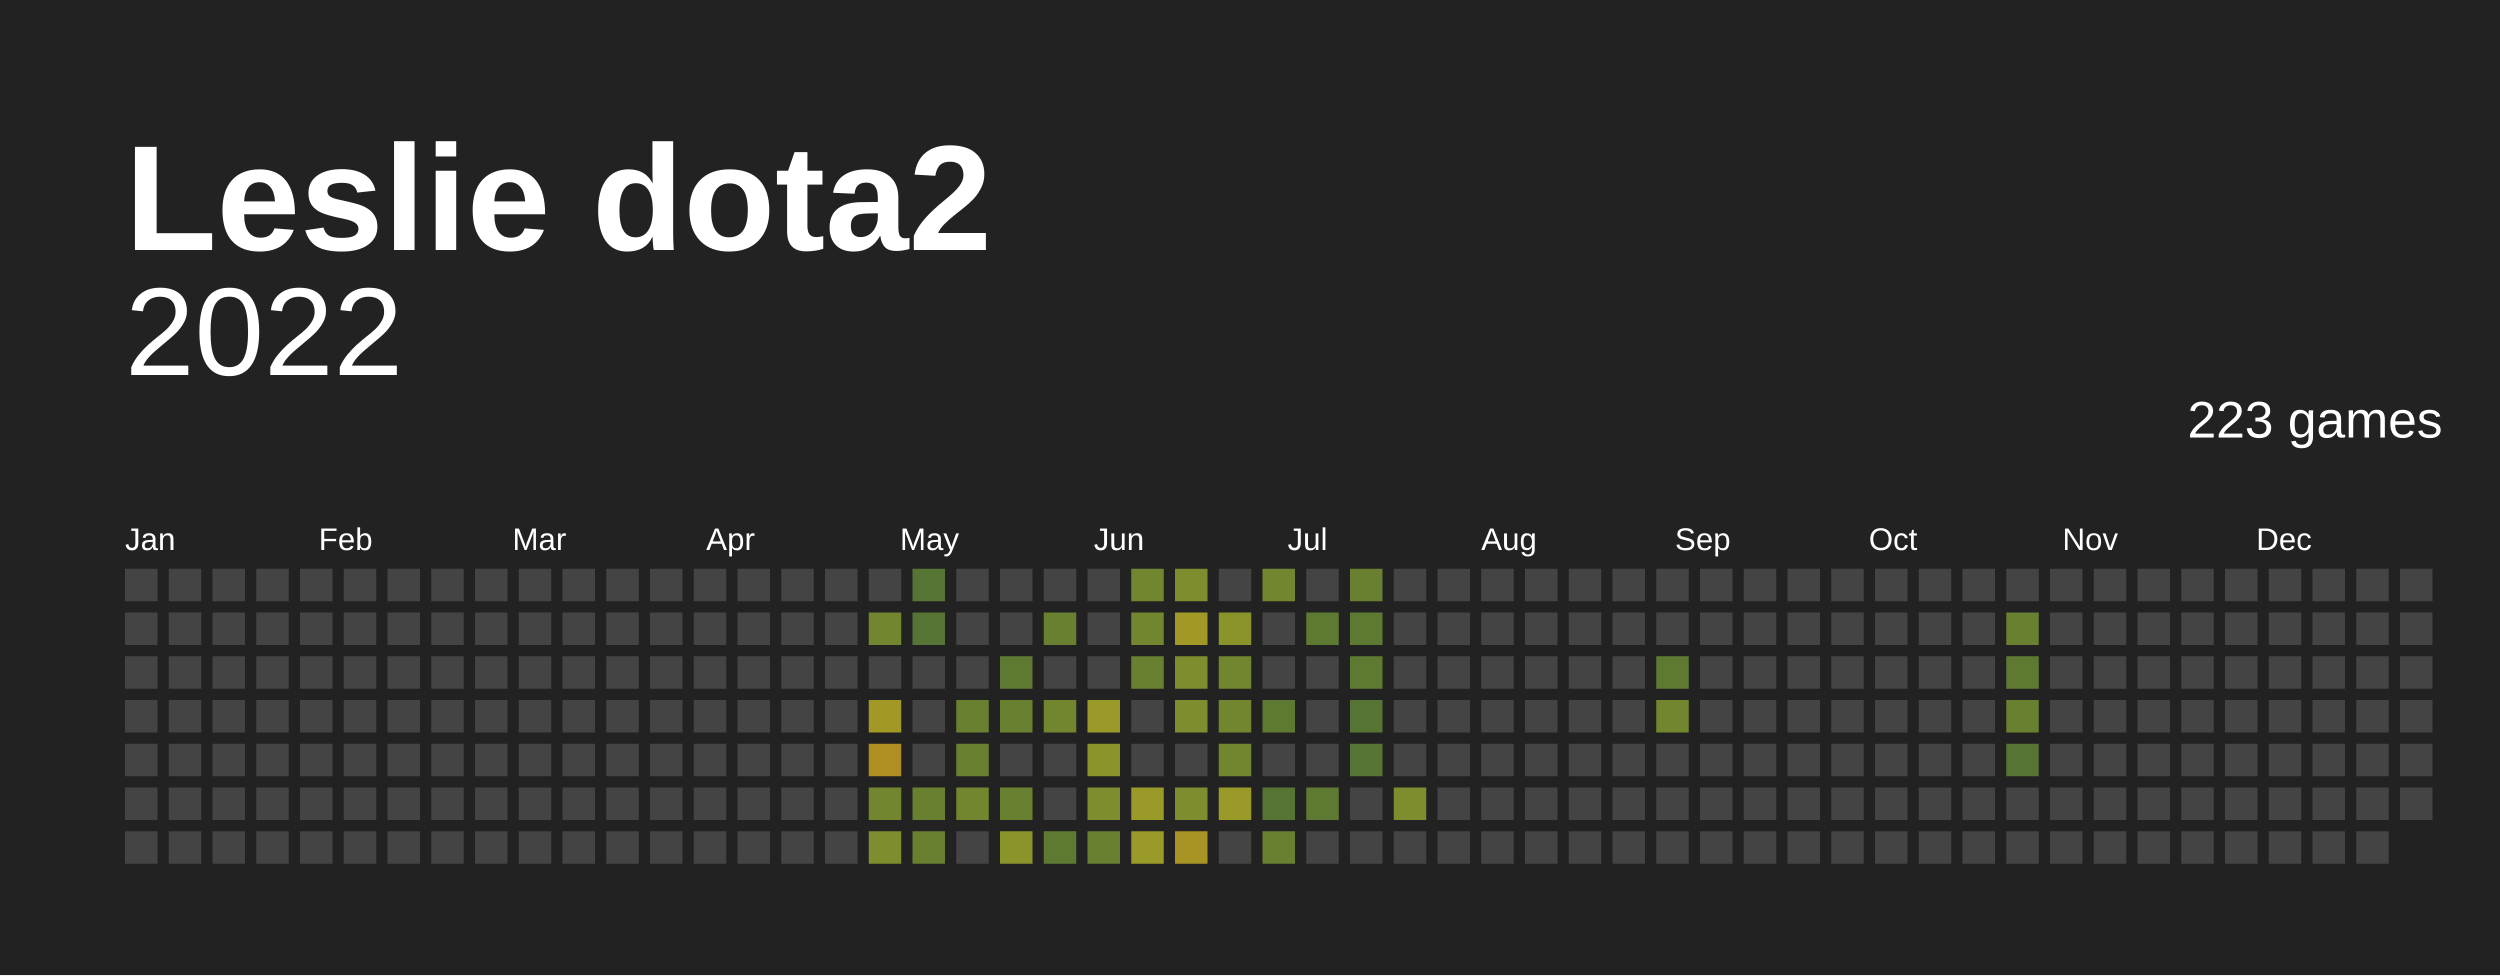
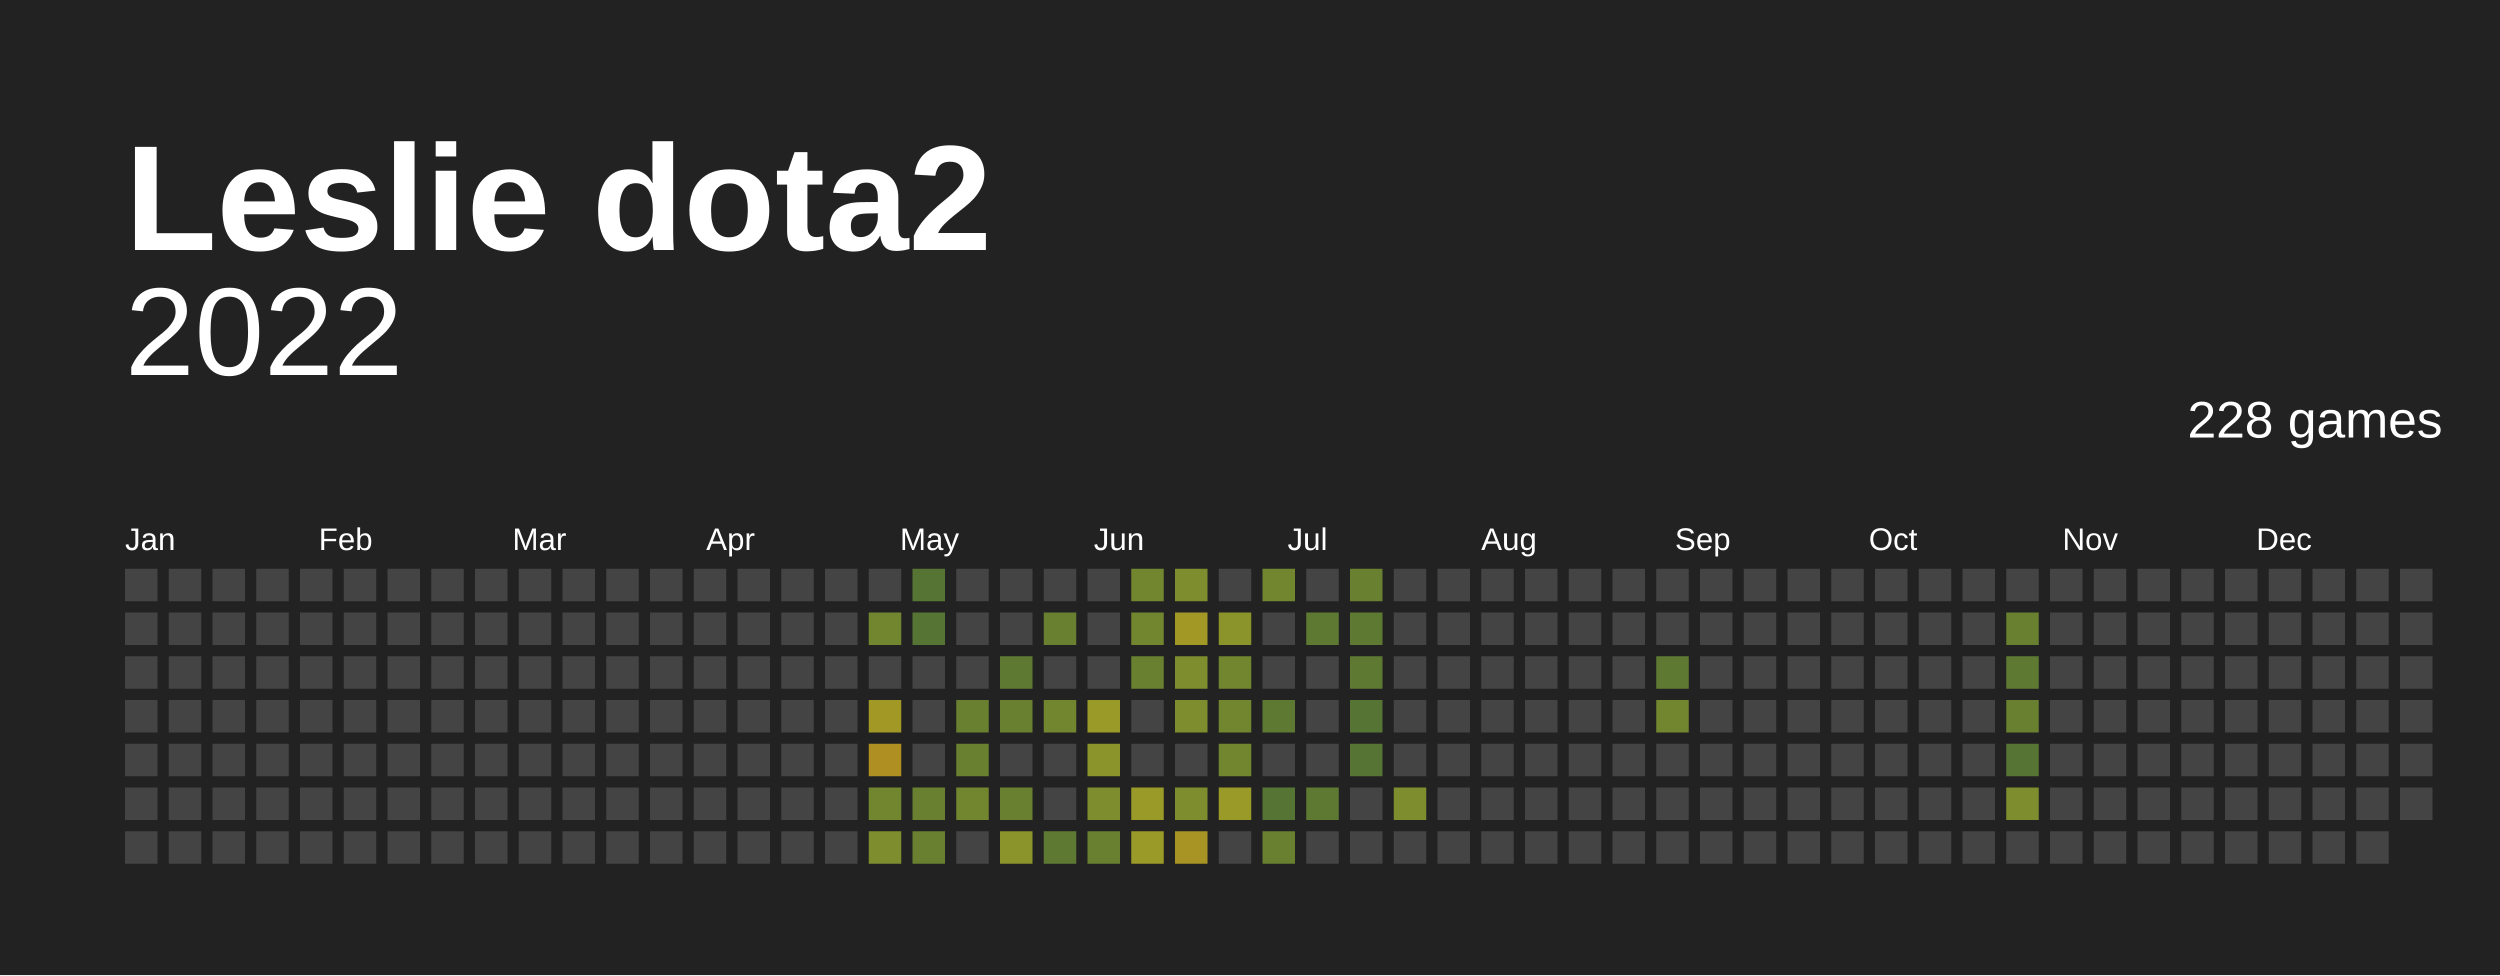
<svg xmlns="http://www.w3.org/2000/svg" baseProfile="full" height="78mm" version="1.1" viewBox="0,0,200,78" width="200mm">
  <defs />
  <rect fill="#222222" height="78" width="200" x="0" y="0" />
  <text fill="#FFFFFF" style="font-size:12px; font-family:Arial; font-weight:bold;" x="10" y="20">Leslie dota2</text>
  <text alignment-baseline="hanging" fill="#FFFFFF" style="font-size:10.0px; font-family:Arial;" x="10" y="30">2022</text>
-   <text alignment-baseline="hanging" fill="#FFFFFF" style="font-size:4.125px; font-family:Arial;" x="175" y="35">223 games</text>
+   <text alignment-baseline="hanging" fill="#FFFFFF" style="font-size:4.125px; font-family:Arial;" x="175" y="35">228 games</text>
  <text fill="#FFFFFF" style="font-size:2.5px; font-family:Arial" x="10.0" y="44">Jan</text>
  <text fill="#FFFFFF" style="font-size:2.5px; font-family:Arial" x="25.5" y="44">Feb</text>
  <text fill="#FFFFFF" style="font-size:2.5px; font-family:Arial" x="41.0" y="44">Mar</text>
  <text fill="#FFFFFF" style="font-size:2.5px; font-family:Arial" x="56.5" y="44">Apr</text>
  <text fill="#FFFFFF" style="font-size:2.5px; font-family:Arial" x="72.0" y="44">May</text>
  <text fill="#FFFFFF" style="font-size:2.5px; font-family:Arial" x="87.5" y="44">Jun</text>
  <text fill="#FFFFFF" style="font-size:2.5px; font-family:Arial" x="103.0" y="44">Jul</text>
  <text fill="#FFFFFF" style="font-size:2.5px; font-family:Arial" x="118.5" y="44">Aug</text>
  <text fill="#FFFFFF" style="font-size:2.5px; font-family:Arial" x="134.0" y="44">Sep</text>
  <text fill="#FFFFFF" style="font-size:2.5px; font-family:Arial" x="149.5" y="44">Oct</text>
  <text fill="#FFFFFF" style="font-size:2.5px; font-family:Arial" x="165.0" y="44">Nov</text>
  <text fill="#FFFFFF" style="font-size:2.5px; font-family:Arial" x="180.5" y="44">Dec</text>
  <rect fill="#444444" height="2.6" width="2.6" x="10.0" y="45.5" />
  <rect fill="#444444" height="2.6" width="2.6" x="10.0" y="49.0" />
  <rect fill="#444444" height="2.6" width="2.6" x="10.0" y="52.5" />
  <rect fill="#444444" height="2.6" width="2.6" x="10.0" y="56.0" />
  <rect fill="#444444" height="2.6" width="2.6" x="10.0" y="59.5" />
  <rect fill="#444444" height="2.6" width="2.6" x="10.0" y="63.0" />
  <rect fill="#444444" height="2.6" width="2.6" x="10.0" y="66.5" />
  <rect fill="#444444" height="2.6" width="2.6" x="13.5" y="45.5" />
  <rect fill="#444444" height="2.6" width="2.6" x="13.5" y="49.0" />
  <rect fill="#444444" height="2.6" width="2.6" x="13.5" y="52.5" />
  <rect fill="#444444" height="2.6" width="2.6" x="13.5" y="56.0" />
  <rect fill="#444444" height="2.6" width="2.6" x="13.5" y="59.5" />
  <rect fill="#444444" height="2.6" width="2.6" x="13.5" y="63.0" />
  <rect fill="#444444" height="2.6" width="2.6" x="13.5" y="66.5" />
  <rect fill="#444444" height="2.6" width="2.6" x="17.0" y="45.5" />
  <rect fill="#444444" height="2.6" width="2.6" x="17.0" y="49.0" />
  <rect fill="#444444" height="2.6" width="2.6" x="17.0" y="52.5" />
  <rect fill="#444444" height="2.6" width="2.6" x="17.0" y="56.0" />
  <rect fill="#444444" height="2.6" width="2.6" x="17.0" y="59.5" />
  <rect fill="#444444" height="2.6" width="2.6" x="17.0" y="63.0" />
  <rect fill="#444444" height="2.6" width="2.6" x="17.0" y="66.5" />
  <rect fill="#444444" height="2.6" width="2.6" x="20.5" y="45.5" />
  <rect fill="#444444" height="2.6" width="2.6" x="20.5" y="49.0" />
  <rect fill="#444444" height="2.6" width="2.6" x="20.5" y="52.5" />
  <rect fill="#444444" height="2.6" width="2.6" x="20.5" y="56.0" />
  <rect fill="#444444" height="2.6" width="2.6" x="20.5" y="59.5" />
  <rect fill="#444444" height="2.6" width="2.6" x="20.5" y="63.0" />
  <rect fill="#444444" height="2.6" width="2.6" x="20.5" y="66.5" />
  <rect fill="#444444" height="2.6" width="2.6" x="24.0" y="45.5" />
  <rect fill="#444444" height="2.6" width="2.6" x="24.0" y="49.0" />
  <rect fill="#444444" height="2.6" width="2.6" x="24.0" y="52.5" />
  <rect fill="#444444" height="2.6" width="2.6" x="24.0" y="56.0" />
  <rect fill="#444444" height="2.6" width="2.6" x="24.0" y="59.5" />
  <rect fill="#444444" height="2.6" width="2.6" x="24.0" y="63.0" />
  <rect fill="#444444" height="2.6" width="2.6" x="24.0" y="66.5" />
  <rect fill="#444444" height="2.6" width="2.6" x="27.5" y="45.5" />
  <rect fill="#444444" height="2.6" width="2.6" x="27.5" y="49.0" />
  <rect fill="#444444" height="2.6" width="2.6" x="27.5" y="52.5" />
  <rect fill="#444444" height="2.6" width="2.6" x="27.5" y="56.0" />
  <rect fill="#444444" height="2.6" width="2.6" x="27.5" y="59.5" />
  <rect fill="#444444" height="2.6" width="2.6" x="27.5" y="63.0" />
  <rect fill="#444444" height="2.6" width="2.6" x="27.5" y="66.5" />
  <rect fill="#444444" height="2.6" width="2.6" x="31.0" y="45.5" />
  <rect fill="#444444" height="2.6" width="2.6" x="31.0" y="49.0" />
  <rect fill="#444444" height="2.6" width="2.6" x="31.0" y="52.5" />
  <rect fill="#444444" height="2.6" width="2.6" x="31.0" y="56.0" />
  <rect fill="#444444" height="2.6" width="2.6" x="31.0" y="59.5" />
  <rect fill="#444444" height="2.6" width="2.6" x="31.0" y="63.0" />
  <rect fill="#444444" height="2.6" width="2.6" x="31.0" y="66.5" />
  <rect fill="#444444" height="2.6" width="2.6" x="34.5" y="45.5" />
  <rect fill="#444444" height="2.6" width="2.6" x="34.5" y="49.0" />
  <rect fill="#444444" height="2.6" width="2.6" x="34.5" y="52.5" />
  <rect fill="#444444" height="2.6" width="2.6" x="34.5" y="56.0" />
  <rect fill="#444444" height="2.6" width="2.6" x="34.5" y="59.5" />
  <rect fill="#444444" height="2.6" width="2.6" x="34.5" y="63.0" />
  <rect fill="#444444" height="2.6" width="2.6" x="34.5" y="66.5" />
  <rect fill="#444444" height="2.6" width="2.6" x="38.0" y="45.5" />
  <rect fill="#444444" height="2.6" width="2.6" x="38.0" y="49.0" />
  <rect fill="#444444" height="2.6" width="2.6" x="38.0" y="52.5" />
  <rect fill="#444444" height="2.6" width="2.6" x="38.0" y="56.0" />
  <rect fill="#444444" height="2.6" width="2.6" x="38.0" y="59.5" />
  <rect fill="#444444" height="2.6" width="2.6" x="38.0" y="63.0" />
  <rect fill="#444444" height="2.6" width="2.6" x="38.0" y="66.5" />
  <rect fill="#444444" height="2.6" width="2.6" x="41.5" y="45.5" />
  <rect fill="#444444" height="2.6" width="2.6" x="41.5" y="49.0" />
  <rect fill="#444444" height="2.6" width="2.6" x="41.5" y="52.5" />
  <rect fill="#444444" height="2.6" width="2.6" x="41.5" y="56.0" />
  <rect fill="#444444" height="2.6" width="2.6" x="41.5" y="59.5" />
  <rect fill="#444444" height="2.6" width="2.6" x="41.5" y="63.0" />
  <rect fill="#444444" height="2.6" width="2.6" x="41.5" y="66.5" />
  <rect fill="#444444" height="2.6" width="2.6" x="45.0" y="45.5" />
  <rect fill="#444444" height="2.6" width="2.6" x="45.0" y="49.0" />
  <rect fill="#444444" height="2.6" width="2.6" x="45.0" y="52.5" />
  <rect fill="#444444" height="2.6" width="2.6" x="45.0" y="56.0" />
  <rect fill="#444444" height="2.6" width="2.6" x="45.0" y="59.5" />
  <rect fill="#444444" height="2.6" width="2.6" x="45.0" y="63.0" />
  <rect fill="#444444" height="2.6" width="2.6" x="45.0" y="66.5" />
  <rect fill="#444444" height="2.6" width="2.6" x="48.5" y="45.5" />
  <rect fill="#444444" height="2.6" width="2.6" x="48.5" y="49.0" />
  <rect fill="#444444" height="2.6" width="2.6" x="48.5" y="52.5" />
  <rect fill="#444444" height="2.6" width="2.6" x="48.5" y="56.0" />
  <rect fill="#444444" height="2.6" width="2.6" x="48.5" y="59.5" />
  <rect fill="#444444" height="2.6" width="2.6" x="48.5" y="63.0" />
  <rect fill="#444444" height="2.6" width="2.6" x="48.5" y="66.5" />
  <rect fill="#444444" height="2.6" width="2.6" x="52.0" y="45.5" />
  <rect fill="#444444" height="2.6" width="2.6" x="52.0" y="49.0" />
  <rect fill="#444444" height="2.6" width="2.6" x="52.0" y="52.5" />
  <rect fill="#444444" height="2.6" width="2.6" x="52.0" y="56.0" />
  <rect fill="#444444" height="2.6" width="2.6" x="52.0" y="59.5" />
  <rect fill="#444444" height="2.6" width="2.6" x="52.0" y="63.0" />
  <rect fill="#444444" height="2.6" width="2.6" x="52.0" y="66.5" />
  <rect fill="#444444" height="2.6" width="2.6" x="55.5" y="45.5" />
  <rect fill="#444444" height="2.6" width="2.6" x="55.5" y="49.0" />
  <rect fill="#444444" height="2.6" width="2.6" x="55.5" y="52.5" />
  <rect fill="#444444" height="2.6" width="2.6" x="55.5" y="56.0" />
  <rect fill="#444444" height="2.6" width="2.6" x="55.5" y="59.5" />
  <rect fill="#444444" height="2.6" width="2.6" x="55.5" y="63.0" />
  <rect fill="#444444" height="2.6" width="2.6" x="55.5" y="66.5" />
  <rect fill="#444444" height="2.6" width="2.6" x="59.0" y="45.5" />
  <rect fill="#444444" height="2.6" width="2.6" x="59.0" y="49.0" />
  <rect fill="#444444" height="2.6" width="2.6" x="59.0" y="52.5" />
  <rect fill="#444444" height="2.6" width="2.6" x="59.0" y="56.0" />
  <rect fill="#444444" height="2.6" width="2.6" x="59.0" y="59.5" />
  <rect fill="#444444" height="2.6" width="2.6" x="59.0" y="63.0" />
  <rect fill="#444444" height="2.6" width="2.6" x="59.0" y="66.5" />
  <rect fill="#444444" height="2.6" width="2.6" x="62.5" y="45.5" />
  <rect fill="#444444" height="2.6" width="2.6" x="62.5" y="49.0" />
  <rect fill="#444444" height="2.6" width="2.6" x="62.5" y="52.5" />
  <rect fill="#444444" height="2.6" width="2.6" x="62.5" y="56.0" />
  <rect fill="#444444" height="2.6" width="2.6" x="62.5" y="59.5" />
  <rect fill="#444444" height="2.6" width="2.6" x="62.5" y="63.0" />
  <rect fill="#444444" height="2.6" width="2.6" x="62.5" y="66.5" />
  <rect fill="#444444" height="2.6" width="2.6" x="66.0" y="45.5" />
  <rect fill="#444444" height="2.6" width="2.6" x="66.0" y="49.0" />
  <rect fill="#444444" height="2.6" width="2.6" x="66.0" y="52.5" />
  <rect fill="#444444" height="2.6" width="2.6" x="66.0" y="56.0" />
  <rect fill="#444444" height="2.6" width="2.6" x="66.0" y="59.5" />
  <rect fill="#444444" height="2.6" width="2.6" x="66.0" y="63.0" />
  <rect fill="#444444" height="2.6" width="2.6" x="66.0" y="66.5" />
  <rect fill="#444444" height="2.6" width="2.6" x="69.5" y="45.5" />
  <rect fill="#72862f" height="2.6" width="2.6" x="69.5" y="49.0" />
  <rect fill="#444444" height="2.6" width="2.6" x="69.5" y="52.5" />
  <rect fill="#a19826" height="2.6" width="2.6" x="69.5" y="56.0" />
  <rect fill="#af8e22" height="2.6" width="2.6" x="69.5" y="59.5" />
  <rect fill="#72862f" height="2.6" width="2.6" x="69.5" y="63.0" />
  <rect fill="#7e8d2d" height="2.6" width="2.6" x="69.5" y="66.5" />
  <rect fill="#567433" height="2.6" width="2.6" x="73.0" y="45.5" />
  <rect fill="#567433" height="2.6" width="2.6" x="73.0" y="49.0" />
  <rect fill="#444444" height="2.6" width="2.6" x="73.0" y="52.5" />
  <rect fill="#444444" height="2.6" width="2.6" x="73.0" y="56.0" />
  <rect fill="#444444" height="2.6" width="2.6" x="73.0" y="59.5" />
  <rect fill="#688030" height="2.6" width="2.6" x="73.0" y="63.0" />
  <rect fill="#688030" height="2.6" width="2.6" x="73.0" y="66.5" />
  <rect fill="#444444" height="2.6" width="2.6" x="76.5" y="45.5" />
  <rect fill="#444444" height="2.6" width="2.6" x="76.5" y="49.0" />
  <rect fill="#444444" height="2.6" width="2.6" x="76.5" y="52.5" />
  <rect fill="#688030" height="2.6" width="2.6" x="76.5" y="56.0" />
  <rect fill="#688030" height="2.6" width="2.6" x="76.5" y="59.5" />
  <rect fill="#72862f" height="2.6" width="2.6" x="76.5" y="63.0" />
  <rect fill="#444444" height="2.6" width="2.6" x="76.5" y="66.5" />
  <rect fill="#444444" height="2.6" width="2.6" x="80.0" y="45.5" />
  <rect fill="#444444" height="2.6" width="2.6" x="80.0" y="49.0" />
  <rect fill="#5e7a32" height="2.6" width="2.6" x="80.0" y="52.5" />
  <rect fill="#688030" height="2.6" width="2.6" x="80.0" y="56.0" />
  <rect fill="#444444" height="2.6" width="2.6" x="80.0" y="59.5" />
  <rect fill="#688030" height="2.6" width="2.6" x="80.0" y="63.0" />
  <rect fill="#8b932b" height="2.6" width="2.6" x="80.0" y="66.5" />
  <rect fill="#444444" height="2.6" width="2.6" x="83.5" y="45.5" />
  <rect fill="#688030" height="2.6" width="2.6" x="83.5" y="49.0" />
  <rect fill="#444444" height="2.6" width="2.6" x="83.5" y="52.5" />
  <rect fill="#72862f" height="2.6" width="2.6" x="83.5" y="56.0" />
  <rect fill="#444444" height="2.6" width="2.6" x="83.5" y="59.5" />
  <rect fill="#444444" height="2.6" width="2.6" x="83.5" y="63.0" />
  <rect fill="#5e7a32" height="2.6" width="2.6" x="83.5" y="66.5" />
  <rect fill="#444444" height="2.6" width="2.6" x="87.0" y="45.5" />
  <rect fill="#444444" height="2.6" width="2.6" x="87.0" y="49.0" />
  <rect fill="#444444" height="2.6" width="2.6" x="87.0" y="52.5" />
  <rect fill="#9a9a29" height="2.6" width="2.6" x="87.0" y="56.0" />
  <rect fill="#8b932b" height="2.6" width="2.6" x="87.0" y="59.5" />
  <rect fill="#7e8d2d" height="2.6" width="2.6" x="87.0" y="63.0" />
  <rect fill="#688030" height="2.6" width="2.6" x="87.0" y="66.5" />
  <rect fill="#72862f" height="2.6" width="2.6" x="90.5" y="45.5" />
  <rect fill="#72862f" height="2.6" width="2.6" x="90.5" y="49.0" />
  <rect fill="#688030" height="2.6" width="2.6" x="90.5" y="52.5" />
  <rect fill="#444444" height="2.6" width="2.6" x="90.5" y="56.0" />
  <rect fill="#444444" height="2.6" width="2.6" x="90.5" y="59.5" />
  <rect fill="#9a9a29" height="2.6" width="2.6" x="90.5" y="63.0" />
  <rect fill="#9a9a29" height="2.6" width="2.6" x="90.5" y="66.5" />
  <rect fill="#7e8d2d" height="2.6" width="2.6" x="94.0" y="45.5" />
  <rect fill="#a19826" height="2.6" width="2.6" x="94.0" y="49.0" />
  <rect fill="#7e8d2d" height="2.6" width="2.6" x="94.0" y="52.5" />
  <rect fill="#7e8d2d" height="2.6" width="2.6" x="94.0" y="56.0" />
  <rect fill="#444444" height="2.6" width="2.6" x="94.0" y="59.5" />
  <rect fill="#7e8d2d" height="2.6" width="2.6" x="94.0" y="63.0" />
  <rect fill="#a89424" height="2.6" width="2.6" x="94.0" y="66.5" />
  <rect fill="#444444" height="2.6" width="2.6" x="97.5" y="45.5" />
  <rect fill="#8b932b" height="2.6" width="2.6" x="97.5" y="49.0" />
  <rect fill="#72862f" height="2.6" width="2.6" x="97.5" y="52.5" />
  <rect fill="#72862f" height="2.6" width="2.6" x="97.5" y="56.0" />
  <rect fill="#72862f" height="2.6" width="2.6" x="97.5" y="59.5" />
  <rect fill="#9a9a29" height="2.6" width="2.6" x="97.5" y="63.0" />
  <rect fill="#444444" height="2.6" width="2.6" x="97.5" y="66.5" />
  <rect fill="#72862f" height="2.6" width="2.6" x="101.0" y="45.5" />
  <rect fill="#444444" height="2.6" width="2.6" x="101.0" y="49.0" />
  <rect fill="#444444" height="2.6" width="2.6" x="101.0" y="52.5" />
  <rect fill="#5e7a32" height="2.6" width="2.6" x="101.0" y="56.0" />
  <rect fill="#444444" height="2.6" width="2.6" x="101.0" y="59.5" />
  <rect fill="#567433" height="2.6" width="2.6" x="101.0" y="63.0" />
  <rect fill="#688030" height="2.6" width="2.6" x="101.0" y="66.5" />
  <rect fill="#444444" height="2.6" width="2.6" x="104.5" y="45.5" />
  <rect fill="#5e7a32" height="2.6" width="2.6" x="104.5" y="49.0" />
  <rect fill="#444444" height="2.6" width="2.6" x="104.5" y="52.5" />
  <rect fill="#444444" height="2.6" width="2.6" x="104.5" y="56.0" />
  <rect fill="#444444" height="2.6" width="2.6" x="104.5" y="59.5" />
  <rect fill="#5e7a32" height="2.6" width="2.6" x="104.5" y="63.0" />
  <rect fill="#444444" height="2.6" width="2.6" x="104.5" y="66.5" />
  <rect fill="#688030" height="2.6" width="2.6" x="108.0" y="45.5" />
  <rect fill="#5e7a32" height="2.6" width="2.6" x="108.0" y="49.0" />
  <rect fill="#5e7a32" height="2.6" width="2.6" x="108.0" y="52.5" />
  <rect fill="#567433" height="2.6" width="2.6" x="108.0" y="56.0" />
  <rect fill="#567433" height="2.6" width="2.6" x="108.0" y="59.5" />
  <rect fill="#444444" height="2.6" width="2.6" x="108.0" y="63.0" />
  <rect fill="#444444" height="2.6" width="2.6" x="108.0" y="66.5" />
  <rect fill="#444444" height="2.6" width="2.6" x="111.5" y="45.5" />
  <rect fill="#444444" height="2.6" width="2.6" x="111.5" y="49.0" />
  <rect fill="#444444" height="2.6" width="2.6" x="111.5" y="52.5" />
  <rect fill="#444444" height="2.6" width="2.6" x="111.5" y="56.0" />
  <rect fill="#444444" height="2.6" width="2.6" x="111.5" y="59.5" />
  <rect fill="#7e8d2d" height="2.6" width="2.6" x="111.5" y="63.0" />
  <rect fill="#444444" height="2.6" width="2.6" x="111.5" y="66.5" />
  <rect fill="#444444" height="2.6" width="2.6" x="115.0" y="45.5" />
  <rect fill="#444444" height="2.6" width="2.6" x="115.0" y="49.0" />
  <rect fill="#444444" height="2.6" width="2.6" x="115.0" y="52.5" />
  <rect fill="#444444" height="2.6" width="2.6" x="115.0" y="56.0" />
  <rect fill="#444444" height="2.6" width="2.6" x="115.0" y="59.5" />
  <rect fill="#444444" height="2.6" width="2.6" x="115.0" y="63.0" />
  <rect fill="#444444" height="2.6" width="2.6" x="115.0" y="66.5" />
  <rect fill="#444444" height="2.6" width="2.6" x="118.5" y="45.5" />
  <rect fill="#444444" height="2.6" width="2.6" x="118.5" y="49.0" />
  <rect fill="#444444" height="2.6" width="2.6" x="118.5" y="52.5" />
  <rect fill="#444444" height="2.6" width="2.6" x="118.5" y="56.0" />
  <rect fill="#444444" height="2.6" width="2.6" x="118.5" y="59.5" />
  <rect fill="#444444" height="2.6" width="2.6" x="118.5" y="63.0" />
  <rect fill="#444444" height="2.6" width="2.6" x="118.5" y="66.5" />
  <rect fill="#444444" height="2.6" width="2.6" x="122.0" y="45.5" />
  <rect fill="#444444" height="2.6" width="2.6" x="122.0" y="49.0" />
  <rect fill="#444444" height="2.6" width="2.6" x="122.0" y="52.5" />
  <rect fill="#444444" height="2.6" width="2.6" x="122.0" y="56.0" />
  <rect fill="#444444" height="2.6" width="2.6" x="122.0" y="59.5" />
  <rect fill="#444444" height="2.6" width="2.6" x="122.0" y="63.0" />
  <rect fill="#444444" height="2.6" width="2.6" x="122.0" y="66.5" />
  <rect fill="#444444" height="2.6" width="2.6" x="125.5" y="45.5" />
  <rect fill="#444444" height="2.6" width="2.6" x="125.5" y="49.0" />
  <rect fill="#444444" height="2.6" width="2.6" x="125.5" y="52.5" />
  <rect fill="#444444" height="2.6" width="2.6" x="125.5" y="56.0" />
  <rect fill="#444444" height="2.6" width="2.6" x="125.5" y="59.5" />
  <rect fill="#444444" height="2.6" width="2.6" x="125.5" y="63.0" />
  <rect fill="#444444" height="2.6" width="2.6" x="125.5" y="66.5" />
  <rect fill="#444444" height="2.6" width="2.6" x="129.0" y="45.5" />
  <rect fill="#444444" height="2.6" width="2.6" x="129.0" y="49.0" />
  <rect fill="#444444" height="2.6" width="2.6" x="129.0" y="52.5" />
  <rect fill="#444444" height="2.6" width="2.6" x="129.0" y="56.0" />
  <rect fill="#444444" height="2.6" width="2.6" x="129.0" y="59.5" />
  <rect fill="#444444" height="2.6" width="2.6" x="129.0" y="63.0" />
  <rect fill="#444444" height="2.6" width="2.6" x="129.0" y="66.5" />
  <rect fill="#444444" height="2.6" width="2.6" x="132.5" y="45.5" />
  <rect fill="#444444" height="2.6" width="2.6" x="132.5" y="49.0" />
  <rect fill="#5e7a32" height="2.6" width="2.6" x="132.5" y="52.5" />
  <rect fill="#72862f" height="2.6" width="2.6" x="132.5" y="56.0" />
  <rect fill="#444444" height="2.6" width="2.6" x="132.5" y="59.5" />
  <rect fill="#444444" height="2.6" width="2.6" x="132.5" y="63.0" />
  <rect fill="#444444" height="2.6" width="2.6" x="132.5" y="66.5" />
  <rect fill="#444444" height="2.6" width="2.6" x="136.0" y="45.5" />
  <rect fill="#444444" height="2.6" width="2.6" x="136.0" y="49.0" />
  <rect fill="#444444" height="2.6" width="2.6" x="136.0" y="52.5" />
  <rect fill="#444444" height="2.6" width="2.6" x="136.0" y="56.0" />
  <rect fill="#444444" height="2.6" width="2.6" x="136.0" y="59.5" />
  <rect fill="#444444" height="2.6" width="2.6" x="136.0" y="63.0" />
  <rect fill="#444444" height="2.6" width="2.6" x="136.0" y="66.5" />
  <rect fill="#444444" height="2.6" width="2.6" x="139.5" y="45.5" />
  <rect fill="#444444" height="2.6" width="2.6" x="139.5" y="49.0" />
  <rect fill="#444444" height="2.6" width="2.6" x="139.5" y="52.5" />
  <rect fill="#444444" height="2.6" width="2.6" x="139.5" y="56.0" />
  <rect fill="#444444" height="2.6" width="2.6" x="139.5" y="59.5" />
  <rect fill="#444444" height="2.6" width="2.6" x="139.5" y="63.0" />
  <rect fill="#444444" height="2.6" width="2.6" x="139.5" y="66.5" />
  <rect fill="#444444" height="2.6" width="2.6" x="143.0" y="45.5" />
  <rect fill="#444444" height="2.6" width="2.6" x="143.0" y="49.0" />
  <rect fill="#444444" height="2.6" width="2.6" x="143.0" y="52.5" />
  <rect fill="#444444" height="2.6" width="2.6" x="143.0" y="56.0" />
  <rect fill="#444444" height="2.6" width="2.6" x="143.0" y="59.5" />
  <rect fill="#444444" height="2.6" width="2.6" x="143.0" y="63.0" />
  <rect fill="#444444" height="2.6" width="2.6" x="143.0" y="66.5" />
  <rect fill="#444444" height="2.6" width="2.6" x="146.5" y="45.5" />
  <rect fill="#444444" height="2.6" width="2.6" x="146.5" y="49.0" />
  <rect fill="#444444" height="2.6" width="2.6" x="146.5" y="52.5" />
  <rect fill="#444444" height="2.6" width="2.6" x="146.5" y="56.0" />
  <rect fill="#444444" height="2.6" width="2.6" x="146.5" y="59.5" />
  <rect fill="#444444" height="2.6" width="2.6" x="146.5" y="63.0" />
  <rect fill="#444444" height="2.6" width="2.6" x="146.5" y="66.5" />
  <rect fill="#444444" height="2.6" width="2.6" x="150.0" y="45.5" />
  <rect fill="#444444" height="2.6" width="2.6" x="150.0" y="49.0" />
  <rect fill="#444444" height="2.6" width="2.6" x="150.0" y="52.5" />
  <rect fill="#444444" height="2.6" width="2.6" x="150.0" y="56.0" />
  <rect fill="#444444" height="2.6" width="2.6" x="150.0" y="59.5" />
  <rect fill="#444444" height="2.6" width="2.6" x="150.0" y="63.0" />
  <rect fill="#444444" height="2.6" width="2.6" x="150.0" y="66.5" />
  <rect fill="#444444" height="2.6" width="2.6" x="153.5" y="45.5" />
  <rect fill="#444444" height="2.6" width="2.6" x="153.5" y="49.0" />
  <rect fill="#444444" height="2.6" width="2.6" x="153.5" y="52.5" />
  <rect fill="#444444" height="2.6" width="2.6" x="153.5" y="56.0" />
  <rect fill="#444444" height="2.6" width="2.6" x="153.5" y="59.5" />
  <rect fill="#444444" height="2.6" width="2.6" x="153.5" y="63.0" />
  <rect fill="#444444" height="2.6" width="2.6" x="153.5" y="66.5" />
  <rect fill="#444444" height="2.6" width="2.6" x="157.0" y="45.5" />
  <rect fill="#444444" height="2.6" width="2.6" x="157.0" y="49.0" />
  <rect fill="#444444" height="2.6" width="2.6" x="157.0" y="52.5" />
  <rect fill="#444444" height="2.6" width="2.6" x="157.0" y="56.0" />
  <rect fill="#444444" height="2.6" width="2.6" x="157.0" y="59.5" />
  <rect fill="#444444" height="2.6" width="2.6" x="157.0" y="63.0" />
  <rect fill="#444444" height="2.6" width="2.6" x="157.0" y="66.5" />
  <rect fill="#444444" height="2.6" width="2.6" x="160.5" y="45.5" />
  <rect fill="#688030" height="2.6" width="2.6" x="160.5" y="49.0" />
  <rect fill="#5e7a32" height="2.6" width="2.6" x="160.5" y="52.5" />
  <rect fill="#688030" height="2.6" width="2.6" x="160.5" y="56.0" />
  <rect fill="#567433" height="2.6" width="2.6" x="160.5" y="59.5" />
-   <rect fill="#444444" height="2.6" width="2.6" x="160.5" y="63.0" />
+   <rect fill="#7e8d2d" height="2.6" width="2.6" x="160.5" y="63.0" />
  <rect fill="#444444" height="2.6" width="2.6" x="160.5" y="66.5" />
  <rect fill="#444444" height="2.6" width="2.6" x="164.0" y="45.5" />
  <rect fill="#444444" height="2.6" width="2.6" x="164.0" y="49.0" />
  <rect fill="#444444" height="2.6" width="2.6" x="164.0" y="52.5" />
  <rect fill="#444444" height="2.6" width="2.6" x="164.0" y="56.0" />
  <rect fill="#444444" height="2.6" width="2.6" x="164.0" y="59.5" />
  <rect fill="#444444" height="2.6" width="2.6" x="164.0" y="63.0" />
  <rect fill="#444444" height="2.6" width="2.6" x="164.0" y="66.5" />
  <rect fill="#444444" height="2.6" width="2.6" x="167.5" y="45.5" />
  <rect fill="#444444" height="2.6" width="2.6" x="167.5" y="49.0" />
  <rect fill="#444444" height="2.6" width="2.6" x="167.5" y="52.5" />
  <rect fill="#444444" height="2.6" width="2.6" x="167.5" y="56.0" />
  <rect fill="#444444" height="2.6" width="2.6" x="167.5" y="59.5" />
  <rect fill="#444444" height="2.6" width="2.6" x="167.5" y="63.0" />
  <rect fill="#444444" height="2.6" width="2.6" x="167.5" y="66.5" />
  <rect fill="#444444" height="2.6" width="2.6" x="171.0" y="45.5" />
  <rect fill="#444444" height="2.6" width="2.6" x="171.0" y="49.0" />
  <rect fill="#444444" height="2.6" width="2.6" x="171.0" y="52.5" />
  <rect fill="#444444" height="2.6" width="2.6" x="171.0" y="56.0" />
  <rect fill="#444444" height="2.6" width="2.6" x="171.0" y="59.5" />
  <rect fill="#444444" height="2.6" width="2.6" x="171.0" y="63.0" />
  <rect fill="#444444" height="2.6" width="2.6" x="171.0" y="66.5" />
  <rect fill="#444444" height="2.6" width="2.6" x="174.5" y="45.5" />
  <rect fill="#444444" height="2.6" width="2.6" x="174.5" y="49.0" />
  <rect fill="#444444" height="2.6" width="2.6" x="174.5" y="52.5" />
  <rect fill="#444444" height="2.6" width="2.6" x="174.5" y="56.0" />
  <rect fill="#444444" height="2.6" width="2.6" x="174.5" y="59.5" />
  <rect fill="#444444" height="2.6" width="2.6" x="174.5" y="63.0" />
  <rect fill="#444444" height="2.6" width="2.6" x="174.5" y="66.5" />
  <rect fill="#444444" height="2.6" width="2.6" x="178.0" y="45.5" />
  <rect fill="#444444" height="2.6" width="2.6" x="178.0" y="49.0" />
  <rect fill="#444444" height="2.6" width="2.6" x="178.0" y="52.5" />
  <rect fill="#444444" height="2.6" width="2.6" x="178.0" y="56.0" />
  <rect fill="#444444" height="2.6" width="2.6" x="178.0" y="59.5" />
  <rect fill="#444444" height="2.6" width="2.6" x="178.0" y="63.0" />
  <rect fill="#444444" height="2.6" width="2.6" x="178.0" y="66.5" />
  <rect fill="#444444" height="2.6" width="2.6" x="181.5" y="45.5" />
  <rect fill="#444444" height="2.6" width="2.6" x="181.5" y="49.0" />
  <rect fill="#444444" height="2.6" width="2.6" x="181.5" y="52.5" />
  <rect fill="#444444" height="2.6" width="2.6" x="181.5" y="56.0" />
  <rect fill="#444444" height="2.6" width="2.6" x="181.5" y="59.5" />
  <rect fill="#444444" height="2.6" width="2.6" x="181.5" y="63.0" />
  <rect fill="#444444" height="2.6" width="2.6" x="181.5" y="66.5" />
  <rect fill="#444444" height="2.6" width="2.6" x="185.0" y="45.5" />
  <rect fill="#444444" height="2.6" width="2.6" x="185.0" y="49.0" />
  <rect fill="#444444" height="2.6" width="2.6" x="185.0" y="52.5" />
  <rect fill="#444444" height="2.6" width="2.6" x="185.0" y="56.0" />
  <rect fill="#444444" height="2.6" width="2.6" x="185.0" y="59.5" />
  <rect fill="#444444" height="2.6" width="2.6" x="185.0" y="63.0" />
  <rect fill="#444444" height="2.6" width="2.6" x="185.0" y="66.5" />
  <rect fill="#444444" height="2.6" width="2.6" x="188.5" y="45.5" />
  <rect fill="#444444" height="2.6" width="2.6" x="188.5" y="49.0" />
  <rect fill="#444444" height="2.6" width="2.6" x="188.5" y="52.5" />
  <rect fill="#444444" height="2.6" width="2.6" x="188.5" y="56.0" />
  <rect fill="#444444" height="2.6" width="2.6" x="188.5" y="59.5" />
  <rect fill="#444444" height="2.6" width="2.6" x="188.5" y="63.0" />
  <rect fill="#444444" height="2.6" width="2.6" x="188.5" y="66.5" />
  <rect fill="#444444" height="2.6" width="2.6" x="192.0" y="45.5" />
  <rect fill="#444444" height="2.6" width="2.6" x="192.0" y="49.0" />
  <rect fill="#444444" height="2.6" width="2.6" x="192.0" y="52.5" />
  <rect fill="#444444" height="2.6" width="2.6" x="192.0" y="56.0" />
  <rect fill="#444444" height="2.6" width="2.6" x="192.0" y="59.5" />
  <rect fill="#444444" height="2.6" width="2.6" x="192.0" y="63.0" />
</svg>
